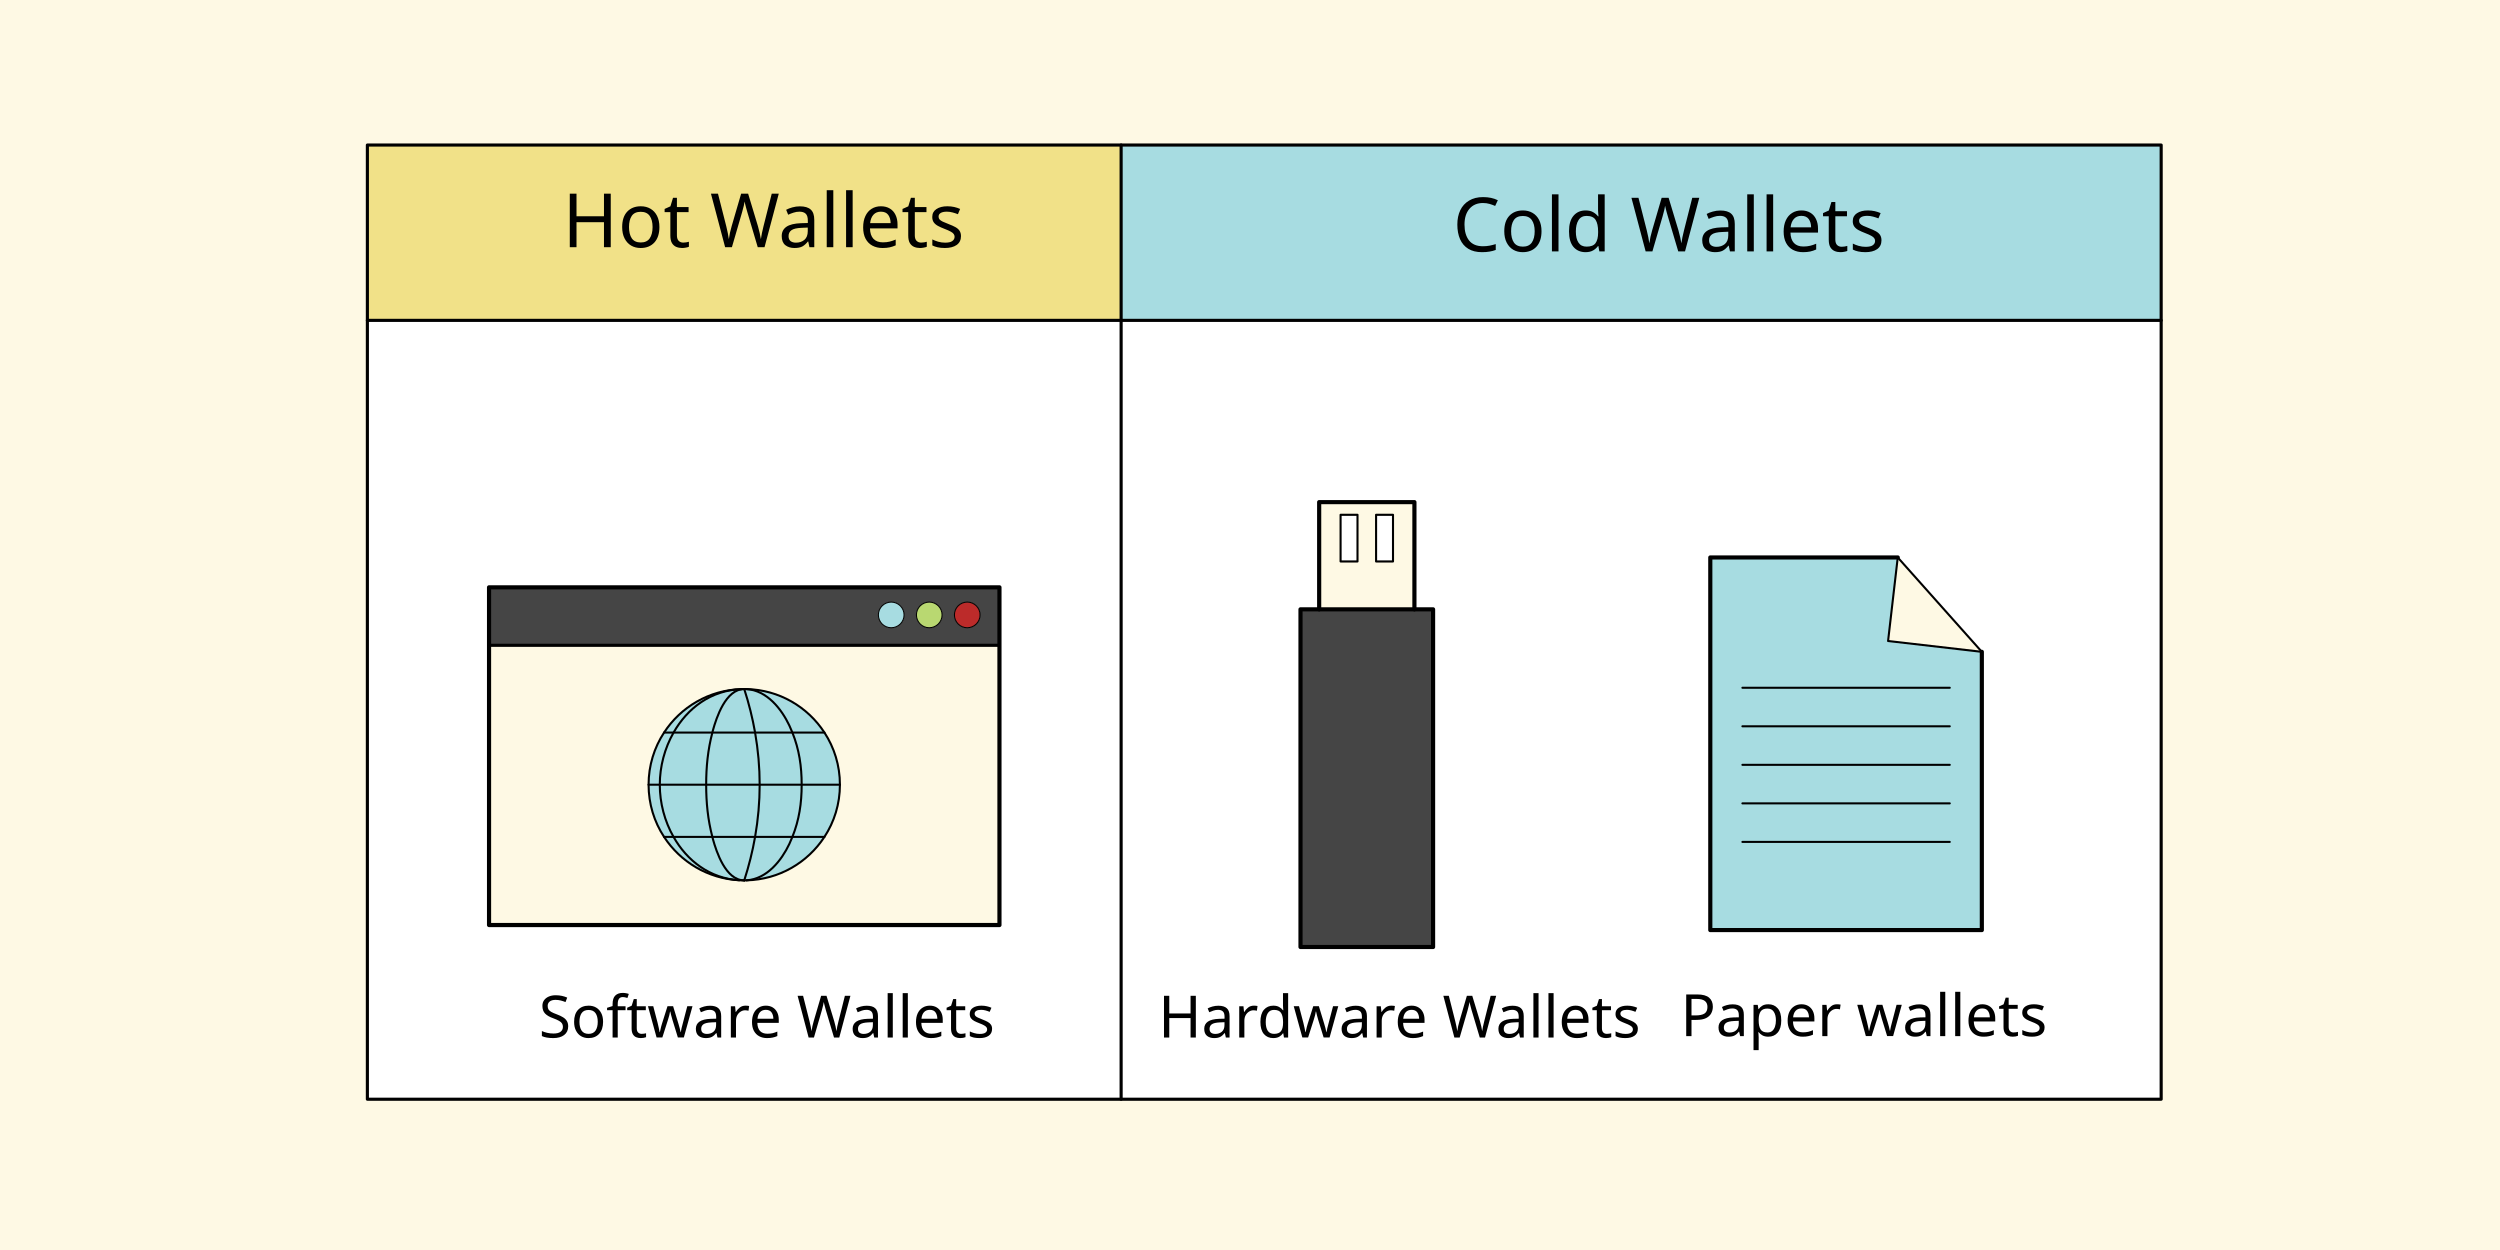
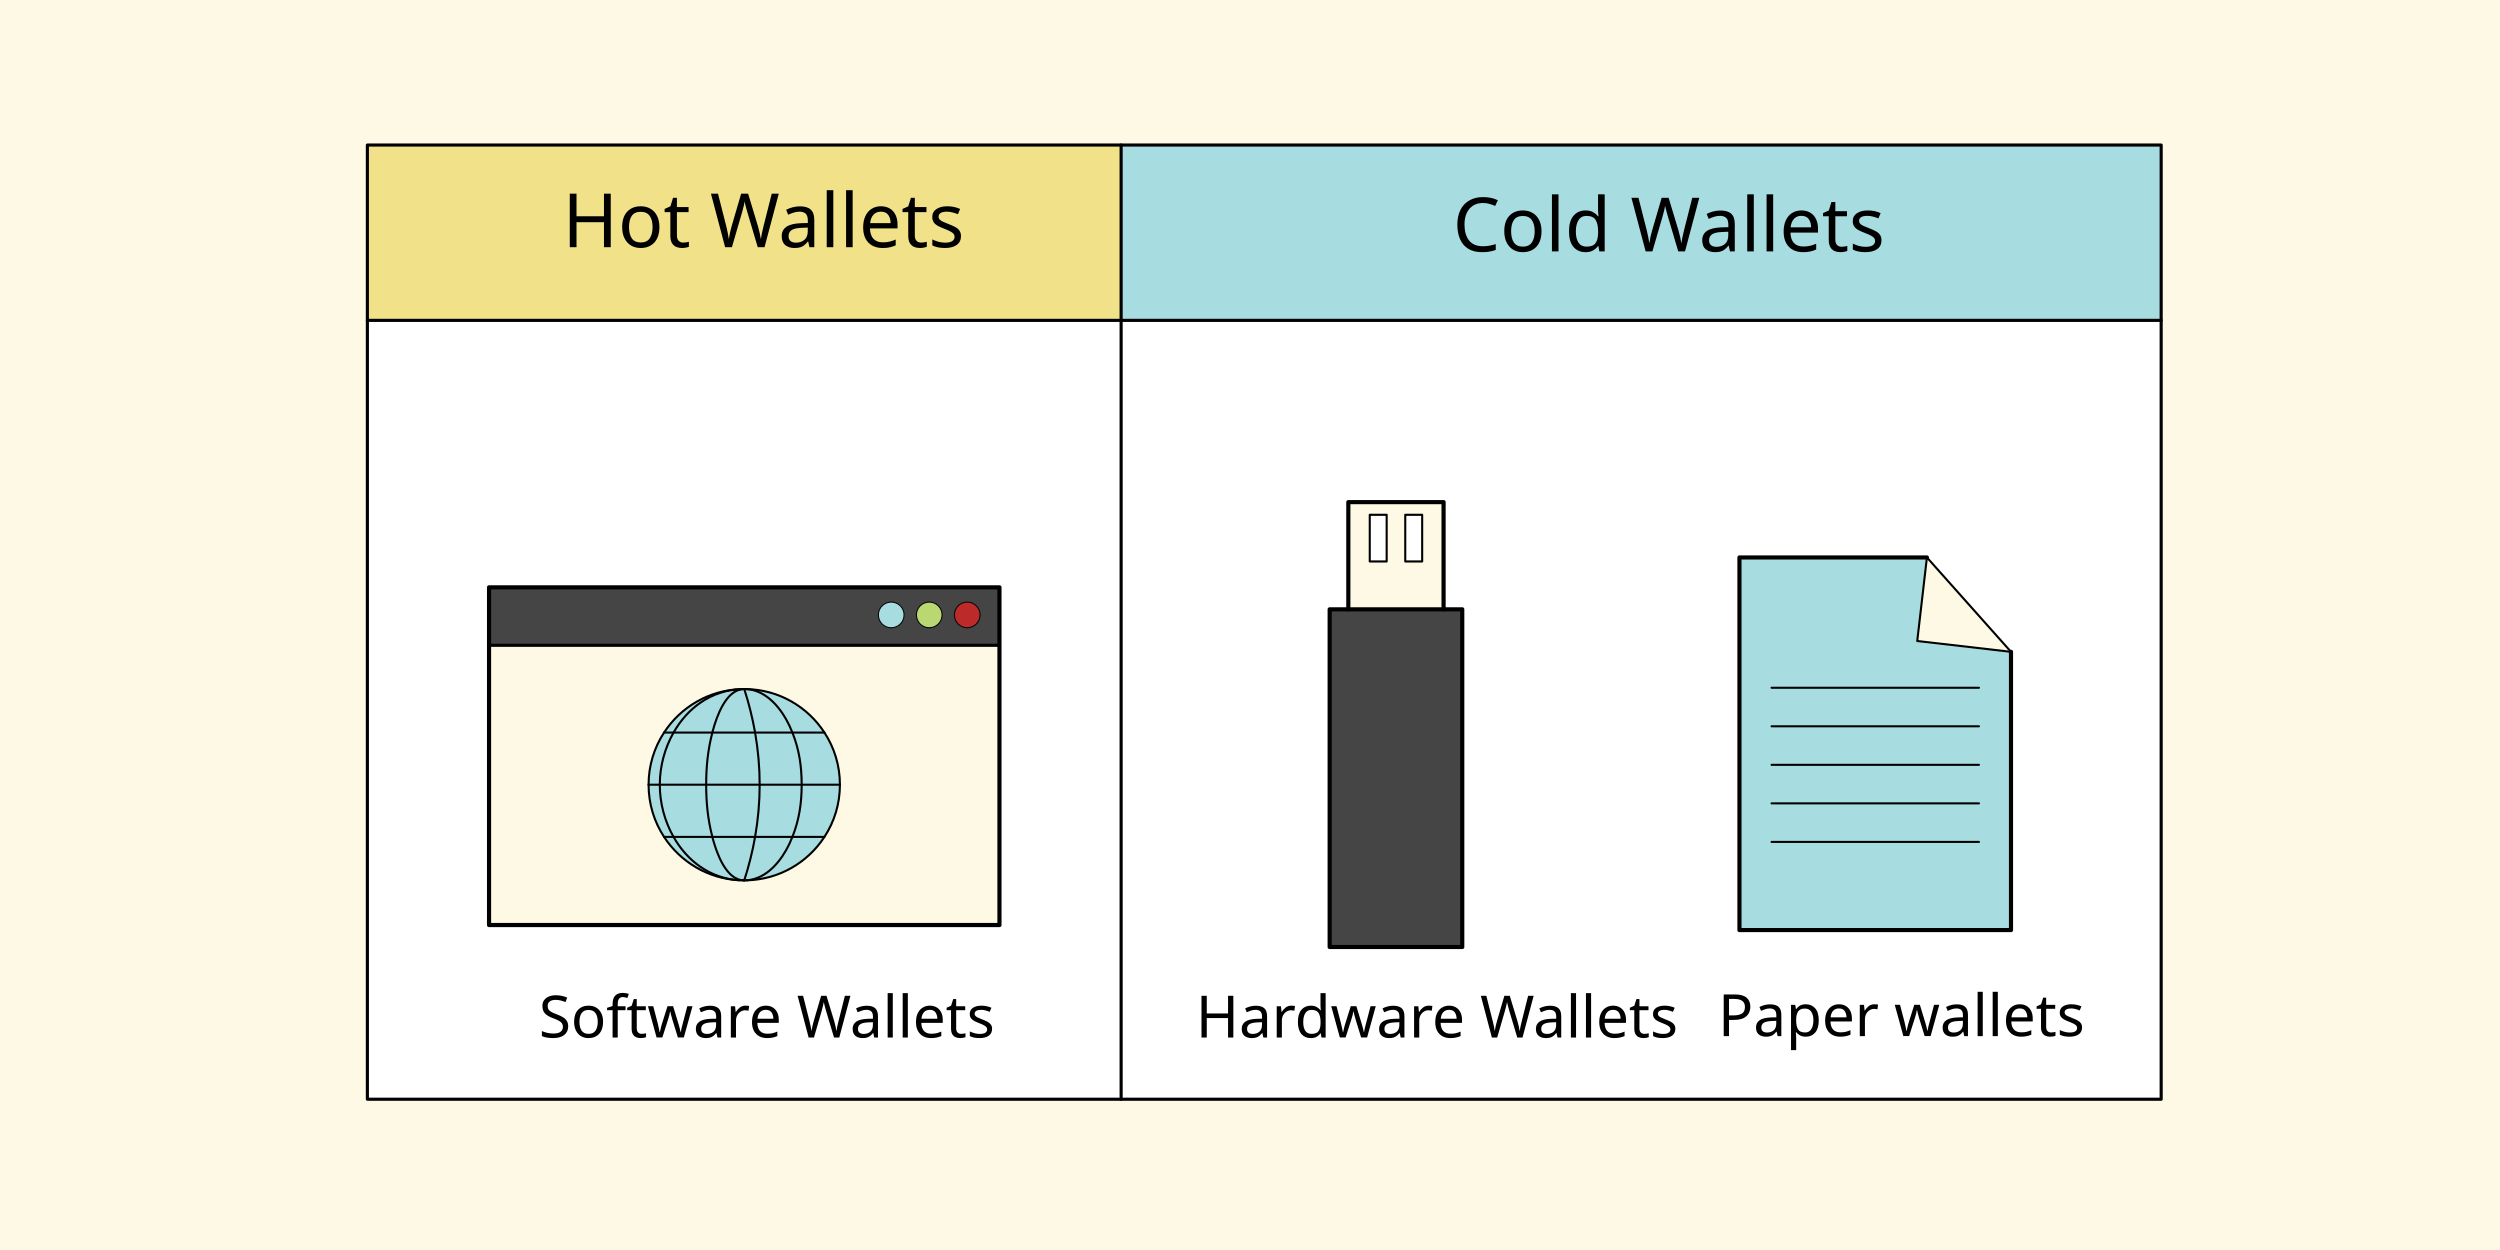
<svg xmlns="http://www.w3.org/2000/svg" version="1.1" id="Layer_1" x="0px" y="0px" width="600px" height="300px" viewBox="0 0 600 300" enable-background="new 0 0 600 300" xml:space="preserve">
  <rect fill="#FEF9E4" width="600" height="300" />
  <g id="XMLID_2_">
    <g>
-       <path fill="#FFFFFF" d="M518.68,76.89V263.81H269.07V76.89H518.68z M475.64,223.22V156.44l-20.18-22.65h-44.99v89.43H475.64z     M343.94,227.28v-81.04h-4.48v-25.73H316.6v25.73h-4.479v81.04H343.94z" />
+       <path fill="#FFFFFF" d="M417.47,133.79v89.43h65.17V156.44l-20.18-22.65H417.47z M323.6,146.24h-4.479v81.04h31.82v-81.04h-4.48    v-25.73H323.6V146.24z M518.68,76.89V263.81H269.07V76.89H518.68z" />
+       <rect x="337.26" y="123.55" fill="#FFFFFF" width="4.061" height="11.2" />
+       <polygon fill="#A7DCE1" points="462.46,133.79 460.14,153.84 482.64,156.44 482.64,223.22 417.47,223.22 417.47,133.79   " />
+       <polygon fill="#454545" points="346.46,146.24 350.94,146.24 350.94,227.28 319.12,227.28 319.12,146.24 323.6,146.24   " />
+       <rect x="328.74" y="123.55" fill="#FFFFFF" width="4.06" height="11.2" />
+       <path fill="#FEF9E4" d="M332.8,123.55h-4.06v11.2h4.06V123.55z M323.6,146.24v-25.73h22.86v25.73H323.6z M337.26,134.75h4.061    v-11.2h-4.061V134.75z" />
+       <path fill="#A7DCE1" d="M192.4,188.33h9.18c0,4.62-1.36,8.93-3.72,12.53h-7.69C191.8,196.81,192.4,192.76,192.4,188.33z" />
+       <path fill="#FEF9E4" d="M178.62,211.29c0.18,0,0.35-0.01,0.53-0.01c7.84-0.17,14.71-4.28,18.71-10.42    c2.36-3.601,3.72-7.91,3.72-12.53s-1.36-8.92-3.72-12.521c-4-6.149-10.87-10.26-18.71-10.43c-0.18,0-0.35-0.01-0.53-0.01    c-0.22,0-0.45,0-0.67,0.02c-7.78,0.21-14.6,4.311-18.57,10.42c-2.36,3.601-3.72,7.9-3.72,12.521c0,4.63,1.36,8.93,3.72,12.53    c3.89,5.97,10.49,10.02,18.06,10.399c0.38,0.021,0.77,0.03,1.16,0.03C178.61,211.29,178.61,211.29,178.62,211.29z M239.87,154.87    v67.14h-122.5v-67.14H239.87z" />
      <rect x="269.07" y="34.81" fill="#A7DCE1" width="249.61" height="42.08" />
-       <polygon fill="#A7DCE1" points="475.64,156.44 475.64,223.22 410.47,223.22 410.47,133.79 455.46,133.79 453.14,153.84   " />
-       <polygon fill="#454545" points="343.94,146.24 343.94,227.28 312.12,227.28 312.12,146.24 316.6,146.24 339.46,146.24   " />
-       <path fill="#FEF9E4" d="M339.46,120.51v25.73H316.6v-25.73H339.46z M334.32,134.75v-11.2h-4.061v11.2H334.32z M325.8,134.75v-11.2    h-4.06v11.2H325.8z" />
-       <rect x="330.26" y="123.55" fill="#FFFFFF" width="4.061" height="11.2" />
-       <rect x="321.74" y="123.55" fill="#FFFFFF" width="4.06" height="11.2" />
      <path fill="#FFFFFF" d="M269.07,76.89V263.81H88.17V76.89H269.07z M239.87,222.01v-67.14v-13.91h-122.5v13.91v67.14H239.87z" />
      <rect x="88.17" y="34.81" fill="#F1E188" width="180.9" height="42.08" />
-       <path fill="#FEF9E4" d="M239.87,154.87v67.14h-122.5v-67.14H239.87z M201.58,188.33c0-4.62-1.36-8.92-3.72-12.521    c-4-6.149-10.87-10.26-18.71-10.43c-0.18,0-0.35-0.01-0.53-0.01c-0.22,0-0.45,0-0.67,0.02c-7.78,0.21-14.6,4.311-18.57,10.42    c-2.36,3.601-3.72,7.9-3.72,12.521c0,4.63,1.36,8.93,3.72,12.53c3.89,5.97,10.49,10.02,18.06,10.399    c0.38,0.021,0.77,0.03,1.16,0.03c0.01,0,0.01,0,0.02,0c0.18,0,0.35-0.01,0.53-0.01c7.84-0.17,14.71-4.28,18.71-10.42    C200.22,197.26,201.58,192.96,201.58,188.33z" />
      <path fill="#454545" d="M239.87,140.96v13.91h-122.5v-13.91H239.87z M235.22,147.58c0-1.7-1.38-3.08-3.08-3.08    c-1.7,0-3.08,1.38-3.08,3.08c0,1.7,1.38,3.08,3.08,3.08C233.84,150.66,235.22,149.28,235.22,147.58z M226.1,147.58    c0-1.7-1.38-3.08-3.08-3.08s-3.08,1.38-3.08,3.08c0,1.7,1.38,3.08,3.08,3.08S226.1,149.28,226.1,147.58z M216.98,147.58    c0-1.7-1.38-3.08-3.09-3.08c-1.7,0-3.08,1.38-3.08,3.08c0,1.7,1.38,3.08,3.08,3.08C215.6,150.66,216.98,149.28,216.98,147.58z" />
      <circle fill="#BC2B2A" cx="232.14" cy="147.58" r="3.08" />
      <circle fill="#B9D871" cx="223.02" cy="147.58" r="3.08" />
      <path fill="#A7DCE1" d="M213.89,144.5c1.71,0,3.09,1.38,3.09,3.08c0,1.7-1.38,3.08-3.09,3.08c-1.7,0-3.08-1.38-3.08-3.08    C210.81,145.88,212.19,144.5,213.89,144.5z" />
      <path fill="#A7DCE1" d="M201.58,188.33h-9.18c0-4.42-0.6-8.47-2.23-12.521h7.69C200.22,179.41,201.58,183.71,201.58,188.33z" />
-       <path fill="#A7DCE1" d="M192.4,188.33h9.18c0,4.63-1.36,8.93-3.72,12.53h-7.69C191.8,196.81,192.4,192.76,192.4,188.33z" />
      <path fill="#A7DCE1" d="M197.86,175.81h-7.69c-0.22-0.569-0.47-1.14-0.74-1.71c-1.85-3.89-5.32-8.409-10.28-8.72    C186.99,165.55,193.86,169.66,197.86,175.81z" />
      <path fill="#A7DCE1" d="M190.17,200.86h7.69c-4,6.14-10.87,10.25-18.71,10.42c4.95-0.311,8.43-4.82,10.28-8.71    C189.7,202,189.95,201.43,190.17,200.86z" />
      <path fill="#A7DCE1" d="M192.4,188.33h-10.08c0-4.17-0.37-8.34-1.1-12.521h8.95C191.8,179.86,192.4,183.91,192.4,188.33z" />
      <path fill="#A7DCE1" d="M182.32,188.33h10.08c0,4.43-0.6,8.479-2.23,12.53h-8.95C181.95,196.69,182.32,192.51,182.32,188.33z" />
      <path fill="#A7DCE1" d="M190.17,175.81h-8.95c-0.61-3.479-1.48-6.96-2.6-10.439c0.18,0,0.35,0.01,0.53,0.01    c4.96,0.311,8.43,4.83,10.28,8.72C189.7,174.67,189.95,175.24,190.17,175.81z" />
      <path fill="#A7DCE1" d="M181.22,200.86h8.95c-0.22,0.569-0.47,1.14-0.74,1.71c-1.85,3.89-5.33,8.399-10.28,8.71    c-0.18,0-0.35,0.01-0.53,0.01C179.74,207.81,180.61,204.34,181.22,200.86z" />
      <path fill="#A7DCE1" d="M182.32,188.33h-12.84c0-4.271,0.4-8.38,1.49-12.521h10.25C181.95,179.99,182.32,184.16,182.32,188.33z" />
      <path fill="#A7DCE1" d="M169.48,188.33h12.84c0,4.18-0.37,8.36-1.1,12.53h-10.25C169.88,196.72,169.48,192.61,169.48,188.33z" />
      <path fill="#A7DCE1" d="M181.22,175.81h-10.25c0.03-0.18,0.08-0.35,0.13-0.529c0.83-3,3.06-9.91,7.52-9.91    C179.74,168.85,180.61,172.33,181.22,175.81z" />
      <path fill="#A7DCE1" d="M170.97,200.86h10.25c-0.61,3.479-1.48,6.949-2.6,10.43c-0.01,0-0.01,0-0.02,0    c-4.45-0.021-6.67-6.9-7.5-9.9C171.05,201.21,171,201.04,170.97,200.86z" />
      <path fill="#A7DCE1" d="M177.95,165.39c0.22-0.02,0.45-0.02,0.67-0.02c-4.46,0-6.69,6.91-7.52,9.91    c-0.05,0.18-0.1,0.35-0.13,0.529h-9.31C164.98,169.95,170.66,165.64,177.95,165.39z" />
      <path fill="#A7DCE1" d="M178.6,211.29c-0.39,0-0.78-0.01-1.16-0.03c-7.06-0.43-12.55-4.68-15.79-10.399h9.32    c0.03,0.18,0.08,0.35,0.13,0.529C171.93,204.39,174.15,211.27,178.6,211.29z" />
      <path fill="#A7DCE1" d="M161.66,175.81h9.31c-1.09,4.141-1.49,8.25-1.49,12.521h-11.13C158.35,183.96,159.52,179.57,161.66,175.81    z" />
      <path fill="#A7DCE1" d="M170.97,200.86h-9.32c-2.14-3.761-3.3-8.15-3.3-12.521v-0.01h11.13    C169.48,192.61,169.88,196.72,170.97,200.86z" />
      <path fill="#A7DCE1" d="M177.95,165.39c-7.29,0.25-12.97,4.561-16.29,10.42h-2.28C163.35,169.7,170.17,165.6,177.95,165.39z" />
      <path fill="#A7DCE1" d="M177.44,211.26c-7.57-0.38-14.17-4.43-18.06-10.399h2.27C164.89,206.58,170.38,210.83,177.44,211.26z" />
      <path fill="#A7DCE1" d="M159.38,175.81h2.28c-2.14,3.761-3.31,8.15-3.31,12.521h-2.69C155.66,183.71,157.02,179.41,159.38,175.81z    " />
      <path fill="#A7DCE1" d="M161.65,200.86h-2.27c-2.36-3.601-3.72-7.9-3.72-12.53h2.69v0.01    C158.35,192.71,159.51,197.1,161.65,200.86z" />
    </g>
    <g>
-       <polyline fill="none" stroke="#000000" stroke-linecap="round" stroke-linejoin="round" points="475.64,156.44 475.64,223.22     410.47,223.22 410.47,133.79 455.46,133.79   " />
-       <polyline fill="none" stroke="#000000" stroke-width="0.5" stroke-linecap="round" stroke-linejoin="round" points="    455.46,133.79 453.14,153.84 475.64,156.44   " />
-       <rect x="321.74" y="123.55" fill="none" stroke="#000000" stroke-width="0.5" stroke-linecap="round" stroke-linejoin="round" width="4.06" height="11.2" />
-       <rect x="330.26" y="123.55" fill="none" stroke="#000000" stroke-width="0.5" stroke-linecap="round" stroke-linejoin="round" width="4.061" height="11.2" />
-       <polyline fill="none" stroke="#000000" stroke-linecap="round" stroke-linejoin="round" points="339.46,146.24 339.46,120.51     316.6,120.51 316.6,146.24   " />
-       <polygon fill="none" stroke="#000000" stroke-linecap="round" stroke-linejoin="round" points="316.6,146.24 312.12,146.24     312.12,227.28 343.94,227.28 343.94,146.24 339.46,146.24   " />
-       <line fill="none" stroke="#000000" stroke-width="0.5" stroke-linecap="round" stroke-linejoin="round" x1="418.18" y1="165.06" x2="467.94" y2="165.06" />
-       <line fill="none" stroke="#000000" stroke-width="0.5" stroke-linecap="round" stroke-linejoin="round" x1="418.18" y1="174.31" x2="467.94" y2="174.31" />
-       <line fill="none" stroke="#000000" stroke-width="0.5" stroke-linecap="round" stroke-linejoin="round" x1="418.18" y1="192.81" x2="467.94" y2="192.81" />
-       <line fill="none" stroke="#000000" stroke-width="0.5" stroke-linecap="round" stroke-linejoin="round" x1="418.18" y1="183.56" x2="467.94" y2="183.56" />
-       <line fill="none" stroke="#000000" stroke-width="0.5" stroke-linecap="round" stroke-linejoin="round" x1="455.46" y1="133.79" x2="475.64" y2="156.44" />
-       <line fill="none" stroke="#000000" stroke-width="0.5" stroke-linecap="round" stroke-linejoin="round" x1="418.18" y1="202.06" x2="467.94" y2="202.06" />
+       <polyline fill="none" stroke="#000000" stroke-linecap="round" stroke-linejoin="round" points="482.64,156.44 482.64,223.22     417.47,223.22 417.47,133.79 462.46,133.79   " />
+       <polyline fill="none" stroke="#000000" stroke-width="0.5" stroke-linecap="round" stroke-linejoin="round" points="    462.46,133.79 460.14,153.84 482.64,156.44   " />
+       <rect x="328.74" y="123.55" fill="none" stroke="#000000" stroke-width="0.5" stroke-linecap="round" stroke-linejoin="round" width="4.06" height="11.2" />
+       <rect x="337.26" y="123.55" fill="none" stroke="#000000" stroke-width="0.5" stroke-linecap="round" stroke-linejoin="round" width="4.061" height="11.2" />
+       <polyline fill="none" stroke="#000000" stroke-linecap="round" stroke-linejoin="round" points="346.46,146.24 346.46,120.51     323.6,120.51 323.6,146.24   " />
+       <polygon fill="none" stroke="#000000" stroke-linecap="round" stroke-linejoin="round" points="323.6,146.24 319.12,146.24     319.12,227.28 350.94,227.28 350.94,146.24 346.46,146.24   " />
+       <line fill="none" stroke="#000000" stroke-width="0.5" stroke-linecap="round" stroke-linejoin="round" x1="425.18" y1="165.06" x2="474.94" y2="165.06" />
+       <line fill="none" stroke="#000000" stroke-width="0.5" stroke-linecap="round" stroke-linejoin="round" x1="425.18" y1="174.31" x2="474.94" y2="174.31" />
+       <line fill="none" stroke="#000000" stroke-width="0.5" stroke-linecap="round" stroke-linejoin="round" x1="425.18" y1="192.81" x2="474.94" y2="192.81" />
+       <line fill="none" stroke="#000000" stroke-width="0.5" stroke-linecap="round" stroke-linejoin="round" x1="425.18" y1="183.56" x2="474.94" y2="183.56" />
+       <line fill="none" stroke="#000000" stroke-width="0.5" stroke-linecap="round" stroke-linejoin="round" x1="462.46" y1="133.79" x2="482.64" y2="156.44" />
+       <line fill="none" stroke="#000000" stroke-width="0.5" stroke-linecap="round" stroke-linejoin="round" x1="425.18" y1="202.06" x2="474.94" y2="202.06" />
      <circle fill="none" stroke="#000000" stroke-width="0.25" stroke-linecap="round" stroke-linejoin="round" cx="232.14" cy="147.58" r="3.08" />
      <circle fill="none" stroke="#000000" stroke-width="0.25" stroke-linecap="round" stroke-linejoin="round" cx="223.02" cy="147.58" r="3.08" />
      <path fill="none" stroke="#000000" stroke-width="0.5" stroke-linecap="round" stroke-linejoin="round" d="M178.62,165.37    c1.12,3.479,1.99,6.96,2.6,10.439c0.73,4.181,1.1,8.351,1.1,12.521c0,4.18-0.37,8.36-1.1,12.53c-0.61,3.479-1.48,6.949-2.6,10.43" />
      <path fill="none" stroke="#000000" stroke-width="0.25" stroke-linecap="round" stroke-linejoin="round" d="M213.89,144.5    c-1.7,0-3.08,1.38-3.08,3.08c0,1.7,1.38,3.08,3.08,3.08c1.71,0,3.09-1.38,3.09-3.08C216.98,145.88,215.6,144.5,213.89,144.5z" />
      <polyline fill="none" stroke="#000000" stroke-width="0.5" stroke-linecap="round" stroke-linejoin="round" points="    159.38,200.86 161.65,200.86 170.97,200.86 181.22,200.86 190.17,200.86 197.86,200.86   " />
      <path fill="none" stroke="#000000" stroke-width="0.5" stroke-linecap="round" stroke-linejoin="round" d="M178.62,165.37    c-4.46,0-6.69,6.91-7.52,9.91c-0.05,0.18-0.1,0.35-0.13,0.529c-1.09,4.141-1.49,8.25-1.49,12.521c0,4.28,0.4,8.39,1.49,12.53    c0.03,0.18,0.08,0.35,0.13,0.529c0.83,3,3.05,9.88,7.5,9.9" />
      <polyline fill="none" stroke="#000000" stroke-width="0.5" stroke-linecap="round" stroke-linejoin="round" points="    159.38,175.81 161.66,175.81 170.97,175.81 181.22,175.81 190.17,175.81 197.86,175.81   " />
      <path fill="none" stroke="#000000" stroke-width="0.5" stroke-linecap="round" stroke-linejoin="round" d="M177.95,165.39    c-7.29,0.25-12.97,4.561-16.29,10.42c-2.14,3.761-3.31,8.15-3.31,12.521v0.01c0,4.37,1.16,8.76,3.3,12.521    c3.24,5.72,8.73,9.97,15.79,10.399" />
-       <path fill="none" stroke="#000000" stroke-width="0.5" stroke-linecap="round" stroke-linejoin="round" d="M179.15,211.28    c7.84-0.17,14.71-4.28,18.71-10.42c2.36-3.601,3.72-7.9,3.72-12.53c0-4.62-1.36-8.92-3.72-12.521    c-4-6.149-10.87-10.26-18.71-10.43" />
+       <path fill="none" stroke="#000000" stroke-width="0.5" stroke-linecap="round" stroke-linejoin="round" d="M179.15,211.28    c7.84-0.17,14.71-4.28,18.71-10.42c2.36-3.601,3.72-7.91,3.72-12.53s-1.36-8.92-3.72-12.521c-4-6.149-10.87-10.26-18.71-10.43" />
      <path fill="none" stroke="#000000" stroke-width="0.5" stroke-linecap="round" stroke-linejoin="round" d="M178.62,165.37    c-0.22,0-0.45,0-0.67,0.02c-7.78,0.21-14.6,4.311-18.57,10.42c-2.36,3.601-3.72,7.9-3.72,12.521c0,4.63,1.36,8.93,3.72,12.53    c3.89,5.97,10.49,10.02,18.06,10.399c0.38,0.021,0.77,0.03,1.16,0.03c0.01,0,0.01,0,0.02,0" />
      <path fill="none" stroke="#000000" stroke-width="0.5" stroke-linecap="round" stroke-linejoin="round" d="M178.62,211.29    c0.18,0,0.35-0.01,0.53-0.01c4.95-0.311,8.43-4.82,10.28-8.71c0.27-0.57,0.52-1.141,0.74-1.71c1.63-4.051,2.23-8.101,2.23-12.53    c0-4.42-0.6-8.47-2.23-12.521c-0.22-0.569-0.47-1.14-0.74-1.71c-1.85-3.89-5.32-8.409-10.28-8.72c-0.18,0-0.35-0.01-0.53-0.01" />
      <polyline fill="none" stroke="#000000" stroke-width="0.5" stroke-linecap="round" stroke-linejoin="round" points="    155.66,188.33 158.35,188.33 169.48,188.33 182.32,188.33 192.4,188.33 201.58,188.33   " />
      <polygon fill="none" stroke="#000000" stroke-linecap="round" stroke-linejoin="round" points="117.37,154.87 117.37,222.01     239.87,222.01 239.87,154.87 239.87,140.96 117.37,140.96   " />
      <line fill="none" stroke="#000000" stroke-width="0.75" stroke-linecap="round" stroke-linejoin="round" x1="117.37" y1="154.87" x2="239.87" y2="154.87" />
      <polyline fill="none" stroke="#000000" stroke-width="0.75" stroke-linecap="round" stroke-linejoin="round" points="88.17,76.89     269.07,76.89 518.68,76.89   " />
      <polyline fill="none" stroke="#000000" stroke-width="0.75" stroke-linecap="round" stroke-linejoin="round" points="    269.07,263.81 518.68,263.81 518.68,76.89 518.68,34.81 269.07,34.81   " />
      <polygon fill="none" stroke="#000000" stroke-width="0.75" stroke-linecap="round" stroke-linejoin="round" points="88.17,76.89     88.17,263.81 269.07,263.81 269.07,76.89 269.07,34.81 88.17,34.81   " />
    </g>
  </g>
  <text transform="matrix(1 0 0 1 135.0005 59.3335)" font-family="'MyriadPro-Bold'" font-size="18">Hot Wallets</text>
  <text transform="matrix(1 0 0 1 348.667 60.3335)" font-family="'MyriadPro-Bold'" font-size="18">Cold Wallets</text>
  <text transform="matrix(1 0 0 1 129.3335 249)" font-family="'MyriadPro-Regular'" font-size="14">Software Wallets</text>
-   <text transform="matrix(1 0 0 1 278 249)" font-family="'MyriadPro-Regular'" font-size="14">Hardware Wallets</text>
-   <text transform="matrix(1 0 0 1 403.333 248.667)" font-family="'MyriadPro-Regular'" font-size="14">Paper wallets</text>
+   <text transform="matrix(1 0 0 1 287 249)" font-family="'MyriadPro-Regular'" font-size="14">Hardware Wallets</text>
+   <text transform="matrix(1 0 0 1 412.333 248.667)" font-family="'MyriadPro-Regular'" font-size="14">Paper wallets</text>
</svg>
